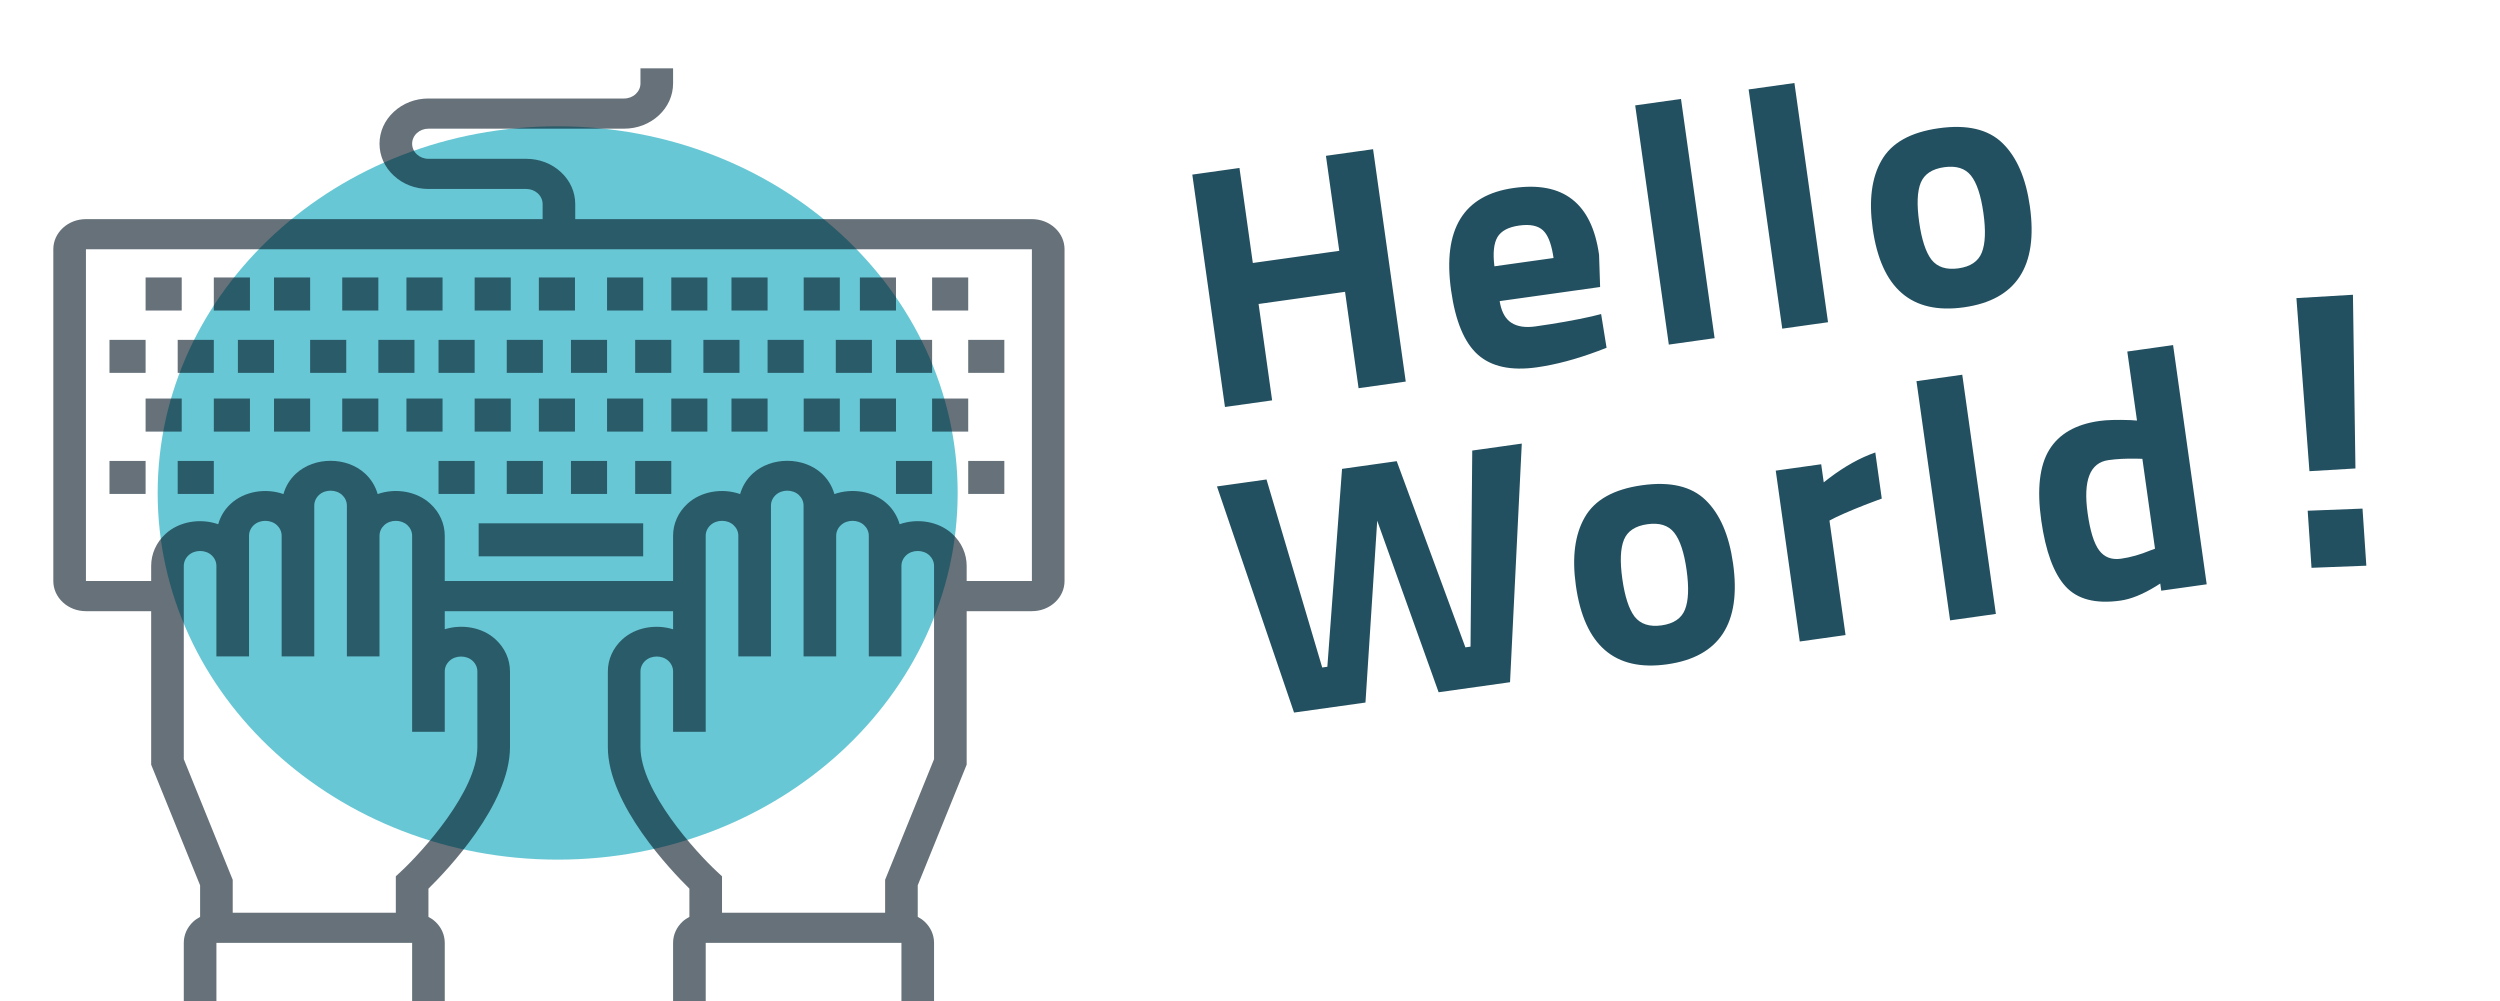
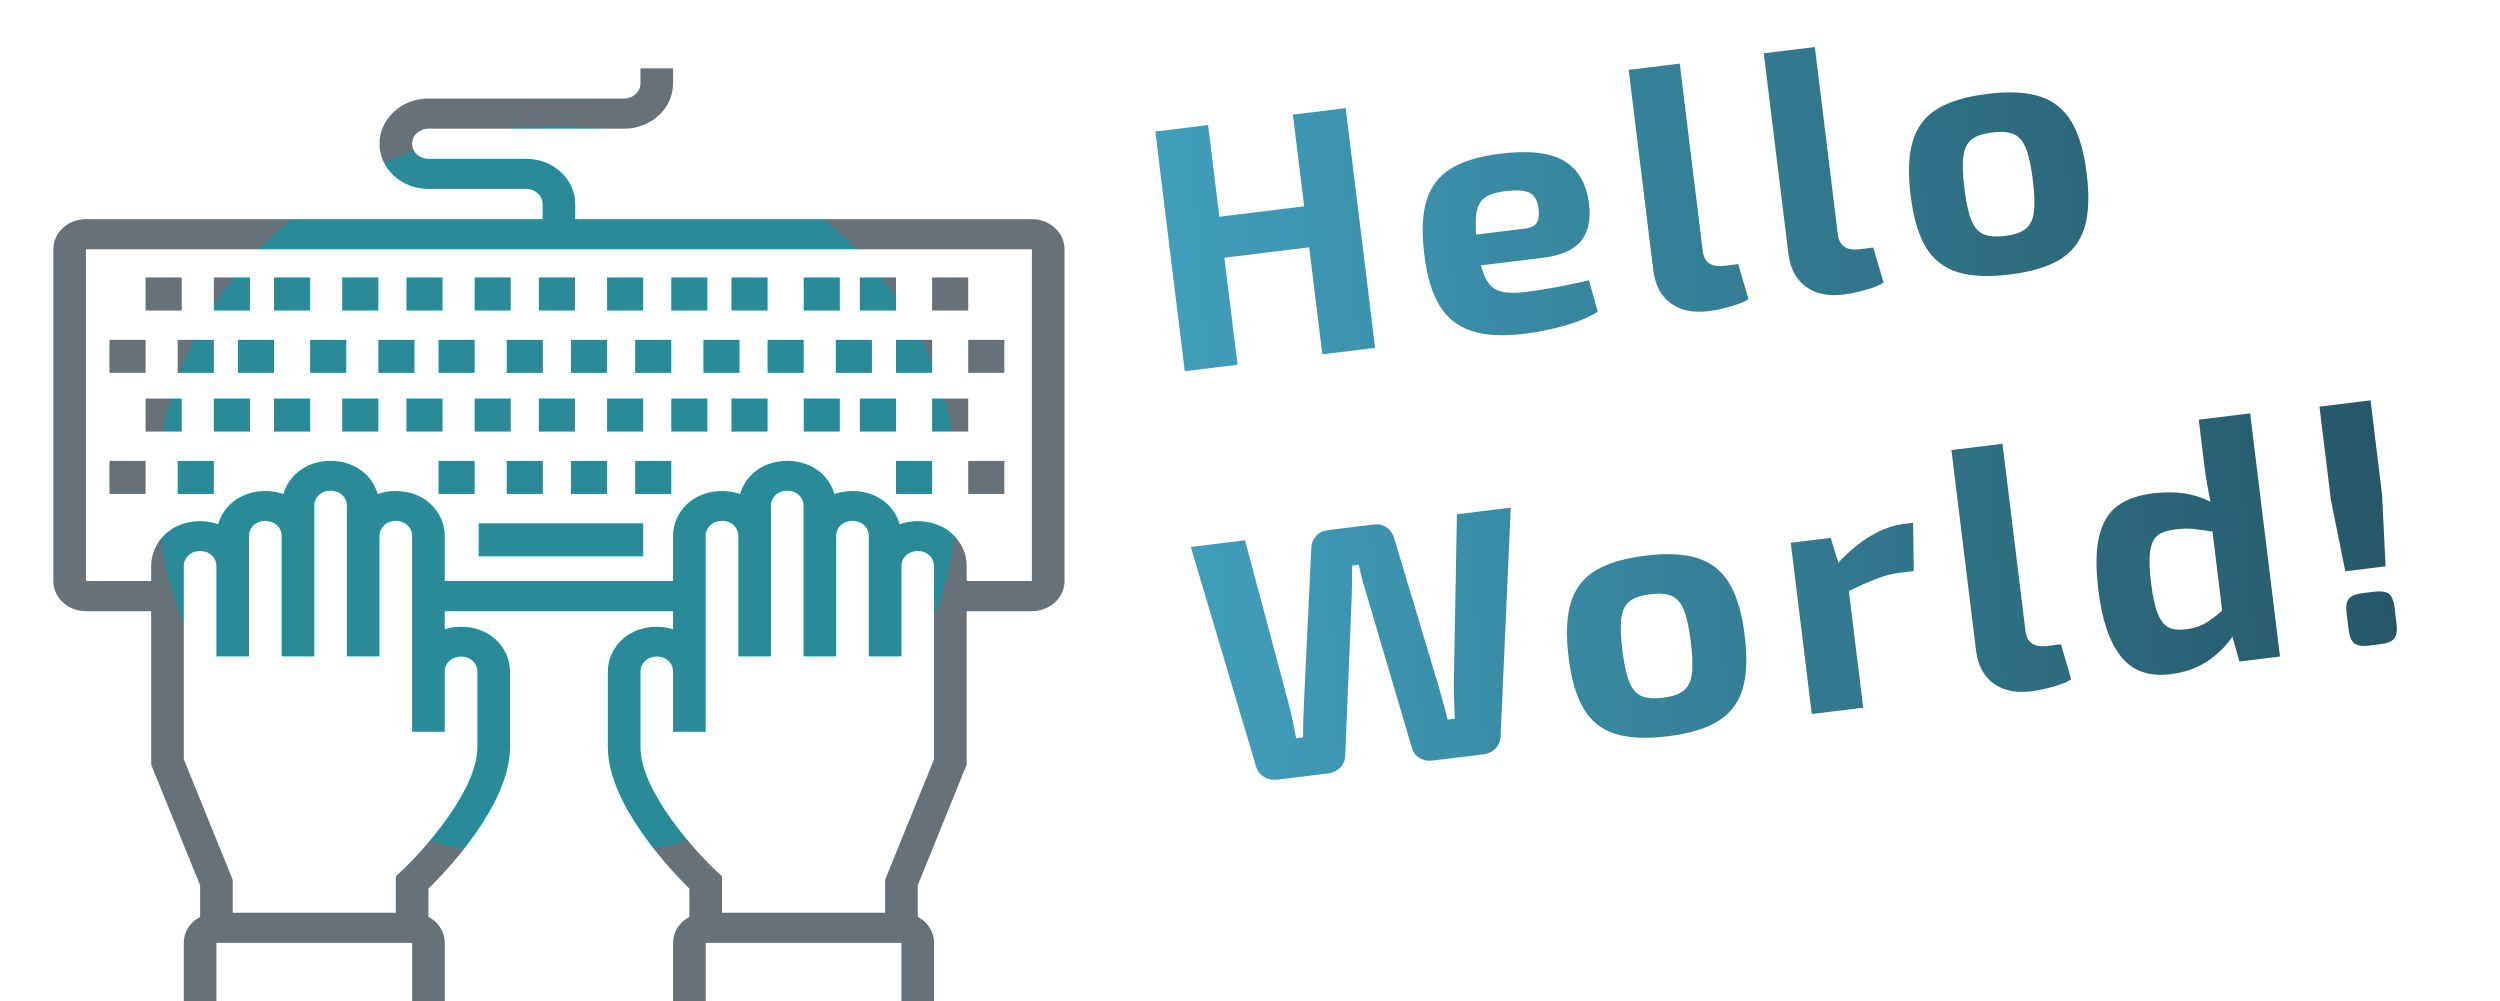
<svg xmlns="http://www.w3.org/2000/svg" width="150" height="60" viewBox="0 0 150 60">
+   <defs>
+     <linearGradient id="locdlogo-rect-a" x1="-45.09%" x2="111.683%" y1="45.017%" y2="50%">
+       <stop offset="0%" stop-color="#4CBEE0" />
+       <stop offset="100%" stop-color="#235060" />
+     </linearGradient>
+   </defs>
  <g fill="none" fill-rule="evenodd">
    <g transform="translate(3 4)">
-       <ellipse cx="30.46" cy="25.578" fill="#68C7D4" rx="24" ry="22" />
      <path fill="#011322" fill-opacity=".6" d="M37.385,0.101 L37.385,1.006 C37.385,1.729 37.08,2.412 36.527,2.923 C35.971,3.437 35.235,3.72 34.45,3.72 L34.45,3.72 L22.706,3.72 C22.445,3.72 22.2,3.815 22.014,3.984 C21.83,4.156 21.728,4.382 21.728,4.624 C21.728,4.866 21.83,5.092 22.014,5.264 C22.2,5.434 22.445,5.529 22.706,5.529 L22.706,5.529 L28.578,5.529 C29.361,5.529 30.1,5.812 30.653,6.325 C31.208,6.836 31.514,7.519 31.514,8.243 L31.514,8.243 L31.514,9.148 L58.914,9.148 C59.436,9.148 59.927,9.335 60.297,9.677 L60.297,9.677 C60.669,10.019 60.872,10.473 60.872,10.957 L60.872,10.957 L60.872,30.86 C60.872,31.344 60.669,31.797 60.299,32.14 C59.927,32.482 59.438,32.67 58.914,32.67 L58.914,32.67 L55,32.67 L55,41.879 L52.064,49.117 L52.064,51.012 C52.211,51.091 52.348,51.179 52.47,51.292 C52.84,51.636 53.043,52.089 53.043,52.573 L53.043,52.573 L53.043,58.001 L51.086,58.001 L51.086,52.573 L39.343,52.573 L39.343,58.001 L37.385,58.001 L37.385,52.573 C37.385,52.089 37.588,51.636 37.958,51.292 C38.08,51.179 38.22,51.091 38.364,51.012 L38.364,51.012 L38.364,49.318 C37.268,48.239 33.471,44.263 33.471,40.83 L33.471,40.83 L33.471,36.288 C33.471,35.565 33.777,34.881 34.332,34.37 C35.127,33.633 36.348,33.436 37.385,33.757 L37.385,33.757 L37.385,32.67 L23.685,32.67 L23.685,33.755 C24.72,33.434 25.941,33.631 26.738,34.368 C27.294,34.881 27.599,35.562 27.599,36.288 L27.599,36.288 L27.599,40.832 C27.599,44.268 23.802,48.244 22.706,49.32 L22.706,49.32 L22.706,51.014 C22.851,51.091 22.99,51.182 23.112,51.295 C23.482,51.636 23.685,52.091 23.685,52.573 L23.685,52.573 L23.685,58.001 L21.728,58.001 L21.728,52.573 L9.985,52.573 L9.985,58.001 L8.027,58.001 L8.027,52.573 C8.027,52.091 8.23,51.636 8.6,51.295 C8.722,51.182 8.862,51.093 9.006,51.014 L9.006,51.014 L9.006,49.119 L6.07,41.881 L6.07,32.67 L2.156,32.67 C1.632,32.67 1.14,32.482 0.771,32.138 C0.402,31.797 0.199,31.342 0.199,30.86 L0.199,30.86 L0.199,10.957 C0.199,10.473 0.402,10.021 0.771,9.677 C1.143,9.335 1.632,9.148 2.156,9.148 L2.156,9.148 L29.557,9.148 L29.557,8.243 C29.557,8.001 29.454,7.775 29.27,7.603 C29.084,7.433 28.84,7.338 28.578,7.338 L28.578,7.338 L22.706,7.338 C21.923,7.338 21.185,7.056 20.632,6.542 C20.076,6.031 19.771,5.348 19.771,4.624 C19.771,3.901 20.076,3.217 20.632,2.706 C21.185,2.193 21.923,1.91 22.706,1.91 L22.706,1.91 L34.45,1.91 C34.711,1.91 34.956,1.815 35.139,1.646 C35.325,1.474 35.428,1.248 35.428,1.006 L35.428,1.006 L35.428,0.101 L37.385,0.101 Z M17.527,25.697 C17.155,25.355 16.512,25.355 16.142,25.697 C15.959,25.869 15.856,26.095 15.856,26.337 L15.856,26.337 L15.856,35.384 L13.899,35.384 L13.899,28.146 C13.899,27.904 13.796,27.678 13.613,27.506 C13.241,27.165 12.597,27.165 12.228,27.506 C12.044,27.678 11.942,27.904 11.942,28.146 L11.942,28.146 L11.942,35.384 L9.984,35.384 L9.984,29.956 C9.984,29.714 9.882,29.487 9.698,29.316 C9.326,28.974 8.683,28.974 8.314,29.316 C8.13,29.487 8.027,29.714 8.027,29.956 L8.027,29.956 L8.027,41.551 L10.963,48.789 L10.963,50.763 L20.749,50.763 L20.749,48.578 L21.035,48.312 C22.317,47.126 25.642,43.469 25.642,40.83 L25.642,40.83 L25.642,36.288 C25.642,36.046 25.539,35.82 25.356,35.65 C24.984,35.307 24.343,35.307 23.971,35.65 C23.788,35.82 23.685,36.046 23.685,36.288 L23.685,36.288 L23.685,39.907 L21.728,39.907 L21.728,28.146 C21.728,27.904 21.625,27.678 21.441,27.506 C21.07,27.165 20.426,27.165 20.057,27.506 C19.873,27.678 19.77,27.904 19.77,28.146 L19.77,28.146 L19.77,35.384 L17.813,35.384 L17.813,26.337 C17.813,26.095 17.71,25.869 17.527,25.697 Z M44.928,25.696 C44.558,25.355 43.915,25.355 43.546,25.696 C43.36,25.868 43.257,26.095 43.257,26.337 L43.257,26.337 L43.257,35.383 L41.3,35.383 L41.3,28.146 C41.3,27.904 41.197,27.678 41.013,27.506 C40.644,27.164 40.001,27.164 39.631,27.506 C39.445,27.678 39.342,27.904 39.342,28.146 L39.342,28.146 L39.342,39.907 L37.385,39.907 L37.385,36.288 C37.385,36.046 37.283,35.82 37.099,35.648 C36.727,35.306 36.086,35.306 35.714,35.648 C35.531,35.82 35.428,36.046 35.428,36.288 L35.428,36.288 L35.428,40.829 C35.428,43.469 38.753,47.126 40.035,48.314 L40.035,48.314 L40.321,48.578 L40.321,50.763 L50.107,50.763 L50.107,48.788 L53.043,41.551 L53.043,29.955 C53.043,29.713 52.94,29.487 52.757,29.315 C52.387,28.974 51.744,28.974 51.374,29.315 C51.188,29.487 51.086,29.713 51.086,29.955 L51.086,29.955 L51.086,35.383 L49.128,35.383 L49.128,28.146 C49.128,27.904 49.026,27.678 48.842,27.506 C48.473,27.164 47.829,27.164 47.46,27.506 C47.274,27.678 47.171,27.904 47.171,28.146 L47.171,28.146 L47.171,35.383 L45.214,35.383 L45.214,26.337 C45.214,26.094 45.111,25.868 44.928,25.696 Z M58.914,10.957 L2.156,10.957 L2.156,30.86 L6.07,30.86 L6.07,29.955 C6.07,29.231 6.376,28.548 6.929,28.037 C7.753,27.275 9.033,27.083 10.092,27.454 C10.222,26.994 10.471,26.571 10.843,26.228 C11.668,25.465 12.947,25.273 14.007,25.644 C14.136,25.185 14.386,24.762 14.758,24.418 C15.866,23.392 17.801,23.392 18.909,24.418 C19.281,24.762 19.528,25.187 19.66,25.644 C20.72,25.271 21.999,25.465 22.824,26.228 C23.379,26.739 23.685,27.422 23.685,28.146 L23.685,28.146 L23.685,30.86 L37.385,30.86 L37.385,28.146 C37.385,27.422 37.691,26.739 38.244,26.228 C39.069,25.465 40.348,25.273 41.407,25.644 C41.539,25.185 41.787,24.762 42.158,24.418 C43.269,23.392 45.204,23.392 46.313,24.418 C46.684,24.762 46.932,25.187 47.064,25.644 C48.123,25.271 49.403,25.465 50.227,26.228 C50.599,26.571 50.846,26.997 50.978,27.454 C52.037,27.08 53.317,27.275 54.141,28.037 C54.694,28.548 55,29.231 55,29.955 L55,29.955 L55,30.86 L58.914,30.86 L58.914,10.957 Z M35.591,27.4 L35.591,29.381 L25.72,29.381 L25.72,27.4 L35.591,27.4 Z M5.736,23.657 L5.736,25.638 L3.569,25.638 L3.569,23.657 L5.736,23.657 Z M9.829,23.657 L9.829,25.638 L7.662,25.638 L7.662,23.657 L9.829,23.657 Z M25.479,23.657 L25.479,25.638 L23.312,25.638 L23.312,23.657 L25.479,23.657 Z M29.572,23.657 L29.572,25.638 L27.405,25.638 L27.405,23.657 L29.572,23.657 Z M33.424,23.657 L33.424,25.638 L31.257,25.638 L31.257,23.657 L33.424,23.657 Z M37.277,23.657 L37.277,25.638 L35.11,25.638 L35.11,23.657 L37.277,23.657 Z M52.926,23.657 L52.926,25.638 L50.759,25.638 L50.759,23.657 L52.926,23.657 Z M57.26,23.657 L57.26,25.638 L55.093,25.638 L55.093,23.657 L57.26,23.657 Z M19.701,19.914 L19.701,21.896 L17.534,21.896 L17.534,19.914 L19.701,19.914 Z M27.646,19.914 L27.646,21.896 L25.479,21.896 L25.479,19.914 L27.646,19.914 Z M35.591,19.914 L35.591,21.896 L33.424,21.896 L33.424,19.914 L35.591,19.914 Z M11.996,19.914 L11.996,21.896 L9.829,21.896 L9.829,19.914 L11.996,19.914 Z M39.443,19.914 L39.443,21.896 L37.277,21.896 L37.277,19.914 L39.443,19.914 Z M7.903,19.914 L7.903,21.896 L5.736,21.896 L5.736,19.914 L7.903,19.914 Z M43.055,19.914 L43.055,21.896 L40.888,21.896 L40.888,19.914 L43.055,19.914 Z M15.608,19.914 L15.608,21.896 L13.441,21.896 L13.441,19.914 L15.608,19.914 Z M47.389,19.914 L47.389,21.896 L45.222,21.896 L45.222,19.914 L47.389,19.914 Z M23.553,19.914 L23.553,21.896 L21.386,21.896 L21.386,19.914 L23.553,19.914 Z M50.759,19.914 L50.759,21.896 L48.593,21.896 L48.593,19.914 L50.759,19.914 Z M31.498,19.914 L31.498,21.896 L29.331,21.896 L29.331,19.914 L31.498,19.914 Z M55.093,19.914 L55.093,21.896 L52.926,21.896 L52.926,19.914 L55.093,19.914 Z M25.479,16.392 L25.479,18.373 L23.312,18.373 L23.312,16.392 L25.479,16.392 Z M41.37,16.392 L41.37,18.373 L39.203,18.373 L39.203,16.392 L41.37,16.392 Z M49.315,16.392 L49.315,18.373 L47.148,18.373 L47.148,16.392 L49.315,16.392 Z M5.736,16.392 L5.736,18.373 L3.569,18.373 L3.569,16.392 L5.736,16.392 Z M17.775,16.392 L17.775,18.373 L15.608,18.373 L15.608,16.392 L17.775,16.392 Z M52.926,16.392 L52.926,18.373 L50.759,18.373 L50.759,16.392 L52.926,16.392 Z M21.868,16.392 L21.868,18.373 L19.701,18.373 L19.701,16.392 L21.868,16.392 Z M57.26,16.392 L57.26,18.373 L55.093,18.373 L55.093,16.392 L57.26,16.392 Z M29.572,16.392 L29.572,18.373 L27.405,18.373 L27.405,16.392 L29.572,16.392 Z M9.829,16.392 L9.829,18.373 L7.662,18.373 L7.662,16.392 L9.829,16.392 Z M37.277,16.392 L37.277,18.373 L35.11,18.373 L35.11,16.392 L37.277,16.392 Z M13.441,16.392 L13.441,18.373 L11.274,18.373 L11.274,16.392 L13.441,16.392 Z M45.222,16.392 L45.222,18.373 L43.055,18.373 L43.055,16.392 L45.222,16.392 Z M33.424,16.392 L33.424,18.373 L31.257,18.373 L31.257,16.392 L33.424,16.392 Z M7.903,12.649 L7.903,14.631 L5.736,14.631 L5.736,12.649 L7.903,12.649 Z M11.996,12.649 L11.996,14.631 L9.829,14.631 L9.829,12.649 L11.996,12.649 Z M15.608,12.649 L15.608,14.631 L13.441,14.631 L13.441,12.649 L15.608,12.649 Z M19.701,12.649 L19.701,14.631 L17.534,14.631 L17.534,12.649 L19.701,12.649 Z M23.553,12.649 L23.553,14.631 L21.386,14.631 L21.386,12.649 L23.553,12.649 Z M27.646,12.649 L27.646,14.631 L25.479,14.631 L25.479,12.649 L27.646,12.649 Z M31.498,12.649 L31.498,14.631 L29.331,14.631 L29.331,12.649 L31.498,12.649 Z M35.591,12.649 L35.591,14.631 L33.424,14.631 L33.424,12.649 L35.591,12.649 Z M39.443,12.649 L39.443,14.631 L37.277,14.631 L37.277,12.649 L39.443,12.649 Z M43.055,12.649 L43.055,14.631 L40.888,14.631 L40.888,12.649 L43.055,12.649 Z M47.389,12.649 L47.389,14.631 L45.222,14.631 L45.222,12.649 L47.389,12.649 Z M50.759,12.649 L50.759,14.631 L48.593,14.631 L48.593,12.649 L50.759,12.649 Z M55.093,12.649 L55.093,14.631 L52.926,14.631 L52.926,12.649 L55.093,12.649 Z" />
+       <ellipse cx="30.46" cy="25.578" fill="#68C7D4" rx="24" ry="22" style="mix-blend-mode:color" />
    </g>
-     <g fill="#235060" fill-rule="nonzero" transform="rotate(3 -22.971 1359.596)">
-       <path d="M6.293,20.655 L5.179,14.923 L10.321,13.923 L11.435,19.655 L14.24,19.11 L11.553,5.289 L8.749,5.834 L9.847,11.484 L4.705,12.484 L3.606,6.833 L0.801,7.379 L3.488,21.2 L6.293,20.655 Z M22.05,17.845 C23.17,17.627 24.379,17.237 25.676,16.673 L26.167,16.454 L25.735,14.45 L25.178,14.621 C24.204,14.895 23.088,15.154 21.828,15.399 C21.231,15.515 20.747,15.465 20.375,15.249 C20.044,15.057 19.806,14.705 19.663,14.194 L19.614,13.994 L25.59,12.833 L25.425,10.903 C24.83,7.841 23.055,6.597 20.102,7.171 C17.107,7.753 15.964,9.866 16.672,13.511 C17.028,15.341 17.63,16.595 18.479,17.273 C19.328,17.952 20.519,18.143 22.05,17.845 Z M22.707,11.242 L19.191,11.925 C19.051,11.137 19.082,10.551 19.281,10.167 C19.481,9.784 19.903,9.53 20.546,9.405 C21.19,9.279 21.671,9.351 21.991,9.619 C22.278,9.861 22.5,10.323 22.657,11.006 L22.707,11.242 Z M32.61,15.539 L29.845,1.311 L27.121,1.841 L29.887,16.069 L32.61,15.539 Z M39.356,14.228 L36.591,-5.68434189e-14 L33.867,0.529 L36.633,14.757 L39.356,14.228 Z M47.451,12.908 C50.567,12.302 51.779,10.217 51.087,6.653 C50.76,4.973 50.147,3.739 49.249,2.95 C48.35,2.161 47.061,1.93 45.38,2.257 C43.7,2.584 42.592,3.284 42.056,4.359 C41.516,5.42 41.41,6.79 41.737,8.471 C42.43,12.034 44.334,13.513 47.451,12.908 Z M47,10.59 C46.282,10.73 45.733,10.584 45.354,10.151 C44.988,9.716 44.704,8.977 44.501,7.933 C44.298,6.89 44.29,6.104 44.475,5.576 C44.661,5.048 45.113,4.714 45.831,4.574 C46.549,4.435 47.093,4.575 47.463,4.995 C47.833,5.415 48.119,6.147 48.322,7.191 C48.525,8.234 48.535,9.027 48.352,9.568 C48.169,10.11 47.719,10.451 47,10.59 Z M12.835,38.468 L12.967,27.537 L17.185,37.622 L21.433,36.796 L21.388,22.461 L18.441,23.034 L18.954,34.789 L18.649,34.848 L13.949,23.907 L10.697,24.54 L10.438,36.444 L10.133,36.504 L6.205,25.413 L3.258,25.986 L8.587,39.293 L12.835,38.468 Z M30.787,35.231 C33.904,34.625 35.116,32.541 34.423,28.977 C34.096,27.297 33.484,26.062 32.585,25.274 C31.686,24.485 30.397,24.254 28.717,24.581 C27.037,24.907 25.928,25.608 25.392,26.682 C24.853,27.743 24.747,29.114 25.073,30.794 C25.766,34.358 27.67,35.837 30.787,35.231 Z M30.337,32.914 C29.618,33.054 29.07,32.907 28.69,32.475 C28.325,32.04 28.04,31.3 27.837,30.257 C27.635,29.214 27.626,28.428 27.812,27.899 C27.997,27.371 28.449,27.037 29.167,26.898 C29.885,26.758 30.429,26.898 30.799,27.319 C31.169,27.739 31.456,28.471 31.659,29.514 C31.861,30.558 31.871,31.35 31.688,31.892 C31.505,32.434 31.055,32.774 30.337,32.914 Z M41.388,32.917 L40.065,26.108 L40.444,25.887 C41.09,25.54 41.856,25.175 42.743,24.792 L43.13,24.626 L42.597,21.883 C41.706,22.246 40.808,22.809 39.904,23.574 L39.602,23.836 L39.392,22.759 L36.689,23.284 L38.665,33.447 L41.388,32.917 Z M50.329,31.179 L47.564,16.952 L44.84,17.481 L47.606,31.709 L50.329,31.179 Z M57.753,29.989 C58.375,29.869 59.066,29.546 59.826,29.023 L60.082,28.841 L60.165,29.267 L62.868,28.742 L60.103,14.514 L57.379,15.044 L58.177,19.149 L57.775,19.143 C56.976,19.158 56.36,19.207 55.927,19.292 C54.517,19.565 53.546,20.194 53.013,21.176 C52.48,22.159 52.393,23.575 52.752,25.424 C53.112,27.274 53.666,28.569 54.415,29.309 C55.163,30.05 56.276,30.277 57.753,29.989 Z M57.655,27.477 C57.093,27.587 56.646,27.441 56.315,27.042 C55.984,26.642 55.716,25.914 55.511,24.857 C55.132,22.905 55.491,21.823 56.588,21.61 C57.074,21.515 57.625,21.457 58.242,21.435 L58.62,21.426 L59.659,26.771 L59.386,26.888 C58.794,27.171 58.217,27.368 57.655,27.477 Z" />
-       <g transform="rotate(5 -83.019 762.446)">
-         <polygon points="6.237 10.694 4.638 .394 1.307 1.065 3.526 11.24" />
-         <polygon points="7.696 16.38 6.992 13.02 3.752 13.604 4.456 16.964" />
-       </g>
-     </g>
+     <path fill="url(#locdlogo-rect-a)" fill-rule="nonzero" d="M74.662,18 L74.662,11.532 L79.786,11.532 L79.786,18 L82.978,18 L82.978,3.51 L79.786,3.51 L79.786,9.054 L74.662,9.054 L74.662,3.51 L71.47,3.51 L71.47,18 L74.662,18 Z M91.985,18.252 C92.811,18.252 93.63,18.189 94.442,18.063 C95.254,17.937 95.94,17.741 96.5,17.475 L96.5,17.475 L96.206,15.543 C94.736,15.697 93.448,15.774 92.342,15.774 C91.516,15.774 90.924,15.645 90.567,15.386 C90.21,15.127 89.983,14.619 89.885,13.863 L89.885,13.863 L93.623,13.863 C94.729,13.863 95.531,13.621 96.028,13.139 C96.525,12.655 96.773,11.931 96.773,10.965 C96.759,9.747 96.367,8.841 95.597,8.245 C94.827,7.651 93.581,7.353 91.859,7.353 C90.585,7.353 89.567,7.528 88.803,7.878 C88.04,8.228 87.481,8.799 87.124,9.589 C86.766,10.38 86.588,11.462 86.588,12.834 C86.588,14.122 86.766,15.162 87.124,15.953 C87.481,16.744 88.051,17.325 88.835,17.695 C89.619,18.067 90.669,18.252 91.985,18.252 Z M92.762,11.994 L89.822,11.994 C89.85,11.35 89.93,10.86 90.064,10.524 C90.197,10.188 90.403,9.954 90.683,9.82 C90.963,9.688 91.355,9.621 91.859,9.621 C92.573,9.621 93.063,9.716 93.329,9.905 C93.595,10.094 93.728,10.433 93.728,10.923 C93.728,11.273 93.662,11.539 93.528,11.721 C93.395,11.903 93.14,11.994 92.762,11.994 L92.762,11.994 Z M103.092,18.252 C103.484,18.252 103.936,18.213 104.447,18.137 C104.957,18.059 105.332,17.958 105.57,17.832 L105.57,17.832 L105.213,15.669 L104.373,15.669 C103.589,15.669 103.197,15.319 103.197,14.619 L103.197,14.619 L103.197,3.3 L100.11,3.3 L100.11,15.396 C100.11,16.306 100.376,17.009 100.908,17.506 C101.44,18.003 102.168,18.252 103.092,18.252 Z M111.259,18.252 C111.651,18.252 112.103,18.213 112.614,18.137 C113.124,18.059 113.499,17.958 113.737,17.832 L113.737,17.832 L113.38,15.669 L112.54,15.669 C111.756,15.669 111.364,15.319 111.364,14.619 L111.364,14.619 L111.364,3.3 L108.277,3.3 L108.277,15.396 C108.277,16.306 108.543,17.009 109.075,17.506 C109.607,18.003 110.335,18.252 111.259,18.252 Z M121.316,18.273 C122.618,18.273 123.654,18.095 124.424,17.738 C125.194,17.381 125.754,16.81 126.104,16.026 C126.454,15.242 126.629,14.178 126.629,12.834 C126.629,11.49 126.454,10.422 126.104,9.632 C125.754,8.841 125.194,8.263 124.424,7.899 C123.654,7.535 122.618,7.353 121.316,7.353 C120,7.353 118.957,7.532 118.187,7.888 C117.417,8.245 116.857,8.823 116.507,9.621 C116.157,10.419 115.982,11.49 115.982,12.834 C115.982,14.178 116.157,15.242 116.507,16.026 C116.857,16.81 117.417,17.381 118.187,17.738 C118.957,18.095 120,18.273 121.316,18.273 Z M121.316,15.942 C120.756,15.942 120.329,15.854 120.035,15.68 C119.741,15.505 119.534,15.197 119.415,14.755 C119.296,14.315 119.237,13.674 119.237,12.834 C119.237,11.98 119.296,11.329 119.415,10.881 C119.534,10.433 119.741,10.121 120.035,9.947 C120.329,9.771 120.756,9.684 121.316,9.684 C121.862,9.684 122.282,9.771 122.576,9.947 C122.87,10.121 123.076,10.433 123.195,10.881 C123.314,11.329 123.374,11.98 123.374,12.834 C123.374,13.674 123.314,14.315 123.195,14.755 C123.076,15.197 122.87,15.505 122.576,15.68 C122.282,15.854 121.862,15.942 121.316,15.942 Z M77.056,43 C77.35,43 77.606,42.916 77.823,42.748 C78.04,42.58 78.169,42.363 78.211,42.097 L78.211,42.097 L79.765,32.647 C79.849,32.115 79.905,31.709 79.933,31.429 L79.933,31.429 L80.017,30.799 L80.416,30.799 C80.472,31.401 80.556,32.01 80.668,32.626 L80.668,32.626 L82.243,42.097 C82.285,42.363 82.411,42.58 82.621,42.748 C82.831,42.916 83.083,43 83.377,43 L83.377,43 L86.443,43 C86.737,43 86.989,42.919 87.199,42.758 C87.409,42.597 87.542,42.384 87.598,42.118 L87.598,42.118 L89.887,28.51 L86.632,28.51 L85.204,38.611 C85.134,39.185 85.071,39.871 85.015,40.669 L85.015,40.669 L84.574,40.669 C84.546,40.319 84.448,39.626 84.28,38.59 L84.28,38.59 L82.726,29.497 C82.684,29.203 82.561,28.965 82.359,28.783 C82.156,28.601 81.907,28.51 81.613,28.51 L81.613,28.51 L78.841,28.51 C78.533,28.51 78.278,28.601 78.075,28.783 C77.871,28.965 77.749,29.203 77.707,29.497 L77.707,29.497 L76.153,38.569 C75.985,39.577 75.88,40.277 75.838,40.669 L75.838,40.669 L75.418,40.669 C75.376,39.899 75.313,39.199 75.229,38.569 L75.229,38.569 L73.822,28.51 L70.546,28.51 L72.835,42.118 C72.891,42.384 73.028,42.597 73.245,42.758 C73.462,42.919 73.71,43 73.99,43 L73.99,43 L77.056,43 Z M97.571,43.273 C98.873,43.273 99.909,43.094 100.679,42.737 C101.449,42.38 102.009,41.81 102.359,41.026 C102.709,40.242 102.884,39.178 102.884,37.834 C102.884,36.49 102.709,35.422 102.359,34.632 C102.009,33.84 101.449,33.263 100.679,32.899 C99.909,32.535 98.873,32.353 97.571,32.353 C96.255,32.353 95.212,32.532 94.442,32.889 C93.672,33.245 93.112,33.823 92.762,34.621 C92.412,35.419 92.237,36.49 92.237,37.834 C92.237,39.178 92.412,40.242 92.762,41.026 C93.112,41.81 93.672,42.38 94.442,42.737 C95.212,43.094 96.255,43.273 97.571,43.273 Z M97.571,40.942 C97.011,40.942 96.584,40.855 96.29,40.679 C95.996,40.505 95.79,40.197 95.671,39.755 C95.552,39.315 95.492,38.674 95.492,37.834 C95.492,36.98 95.552,36.329 95.671,35.881 C95.79,35.433 95.996,35.121 96.29,34.947 C96.584,34.772 97.011,34.684 97.571,34.684 C98.117,34.684 98.537,34.772 98.831,34.947 C99.125,35.121 99.332,35.433 99.451,35.881 C99.57,36.329 99.629,36.98 99.629,37.834 C99.629,38.674 99.57,39.315 99.451,39.755 C99.332,40.197 99.125,40.505 98.831,40.679 C98.537,40.855 98.117,40.942 97.571,40.942 Z M109.413,43 L109.413,35.944 C110.155,35.692 110.76,35.51 111.23,35.398 C111.698,35.286 112.15,35.23 112.584,35.23 L112.584,35.23 L113.424,35.23 L113.739,32.353 L113.193,32.353 C112.521,32.353 111.828,32.511 111.114,32.825 C110.4,33.141 109.693,33.592 108.993,34.18 L108.993,34.18 L108.72,32.647 L106.305,32.647 L106.305,43 L109.413,43 Z M119.533,43.252 C119.925,43.252 120.376,43.214 120.888,43.136 C121.398,43.059 121.773,42.958 122.011,42.832 L122.011,42.832 L121.654,40.669 L120.814,40.669 C120.03,40.669 119.638,40.319 119.638,39.619 L119.638,39.619 L119.638,28.3 L116.551,28.3 L116.551,40.396 C116.551,41.306 116.817,42.01 117.349,42.507 C117.881,43.004 118.609,43.252 119.533,43.252 Z M127.952,43.252 C128.806,43.252 129.565,43.087 130.231,42.758 C130.895,42.429 131.459,41.999 131.921,41.467 L131.921,41.467 L132.152,43 L134.609,43 L134.609,28.3 L131.501,28.3 L131.501,31.114 C131.501,31.786 131.536,32.507 131.606,33.277 C130.71,32.661 129.59,32.353 128.246,32.353 C127.336,32.353 126.594,32.517 126.02,32.846 C125.446,33.175 125.012,33.732 124.718,34.516 C124.424,35.3 124.277,36.371 124.277,37.729 C124.277,39.549 124.567,40.925 125.148,41.855 C125.73,42.786 126.664,43.252 127.952,43.252 Z M129.191,40.69 C128.757,40.69 128.421,40.609 128.183,40.449 C127.945,40.288 127.766,39.993 127.647,39.566 C127.528,39.139 127.469,38.52 127.469,37.708 C127.469,36.854 127.528,36.21 127.647,35.776 C127.766,35.342 127.952,35.048 128.204,34.894 C128.456,34.74 128.82,34.663 129.296,34.663 C129.674,34.663 130,34.691 130.273,34.747 C130.546,34.803 130.955,34.908 131.501,35.062 L131.501,35.062 L131.501,39.85 C131.011,40.172 130.612,40.392 130.304,40.511 C129.996,40.63 129.625,40.69 129.191,40.69 Z M141.558,38.401 L141.873,34.075 L141.873,28.405 L138.786,28.405 L138.786,34.075 L139.122,38.401 L141.558,38.401 Z M140.697,43 C141.103,43 141.387,42.919 141.548,42.758 C141.708,42.597 141.789,42.314 141.789,41.908 L141.789,41.908 L141.789,40.9 C141.789,40.494 141.708,40.214 141.548,40.06 C141.387,39.906 141.103,39.829 140.697,39.829 L140.697,39.829 L139.983,39.829 C139.577,39.829 139.293,39.906 139.132,40.06 C138.971,40.214 138.891,40.494 138.891,40.9 L138.891,40.9 L138.891,41.908 C138.891,42.314 138.971,42.597 139.132,42.758 C139.293,42.919 139.577,43 139.983,43 L139.983,43 L140.697,43 Z" transform="rotate(-7 106.21 23.286)" />
  </g>
</svg>
